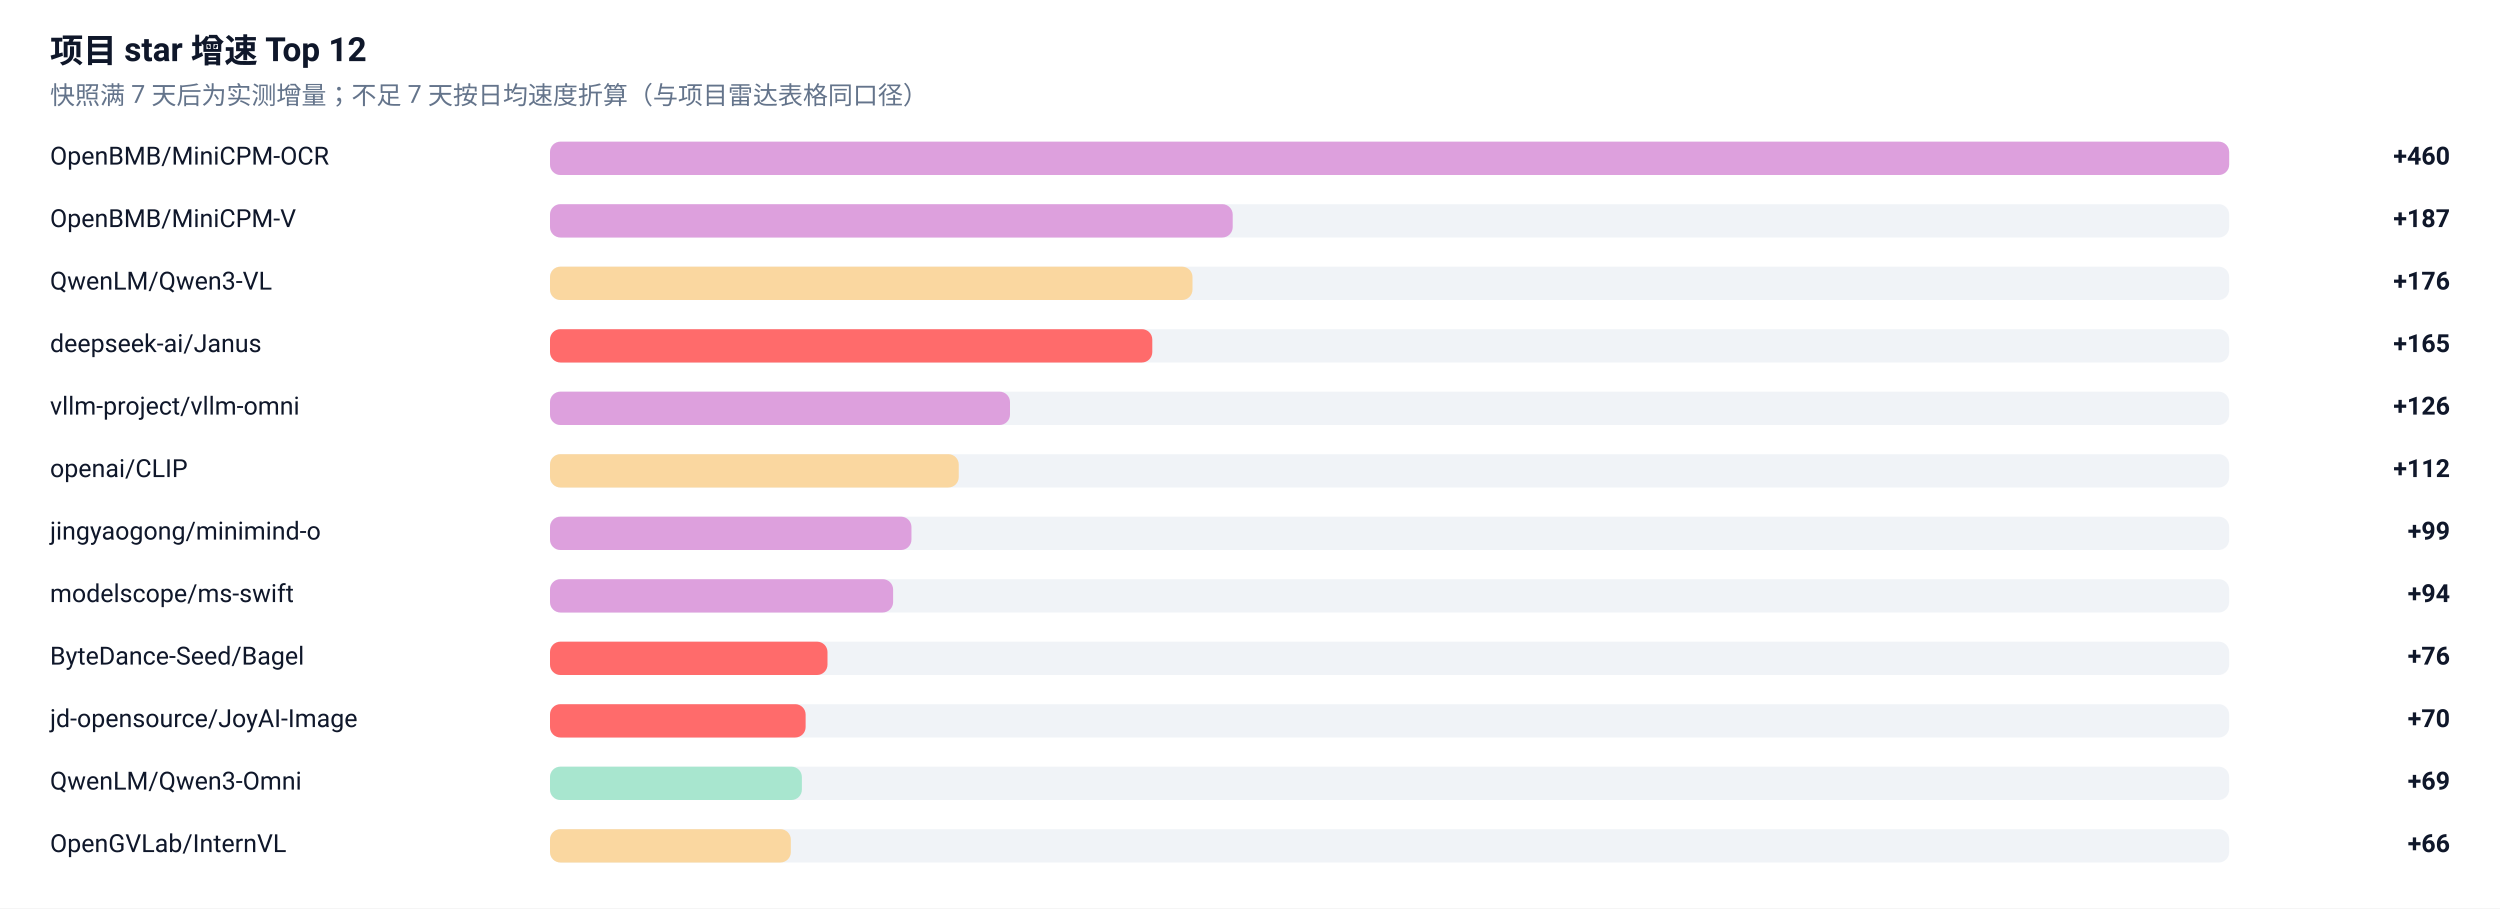
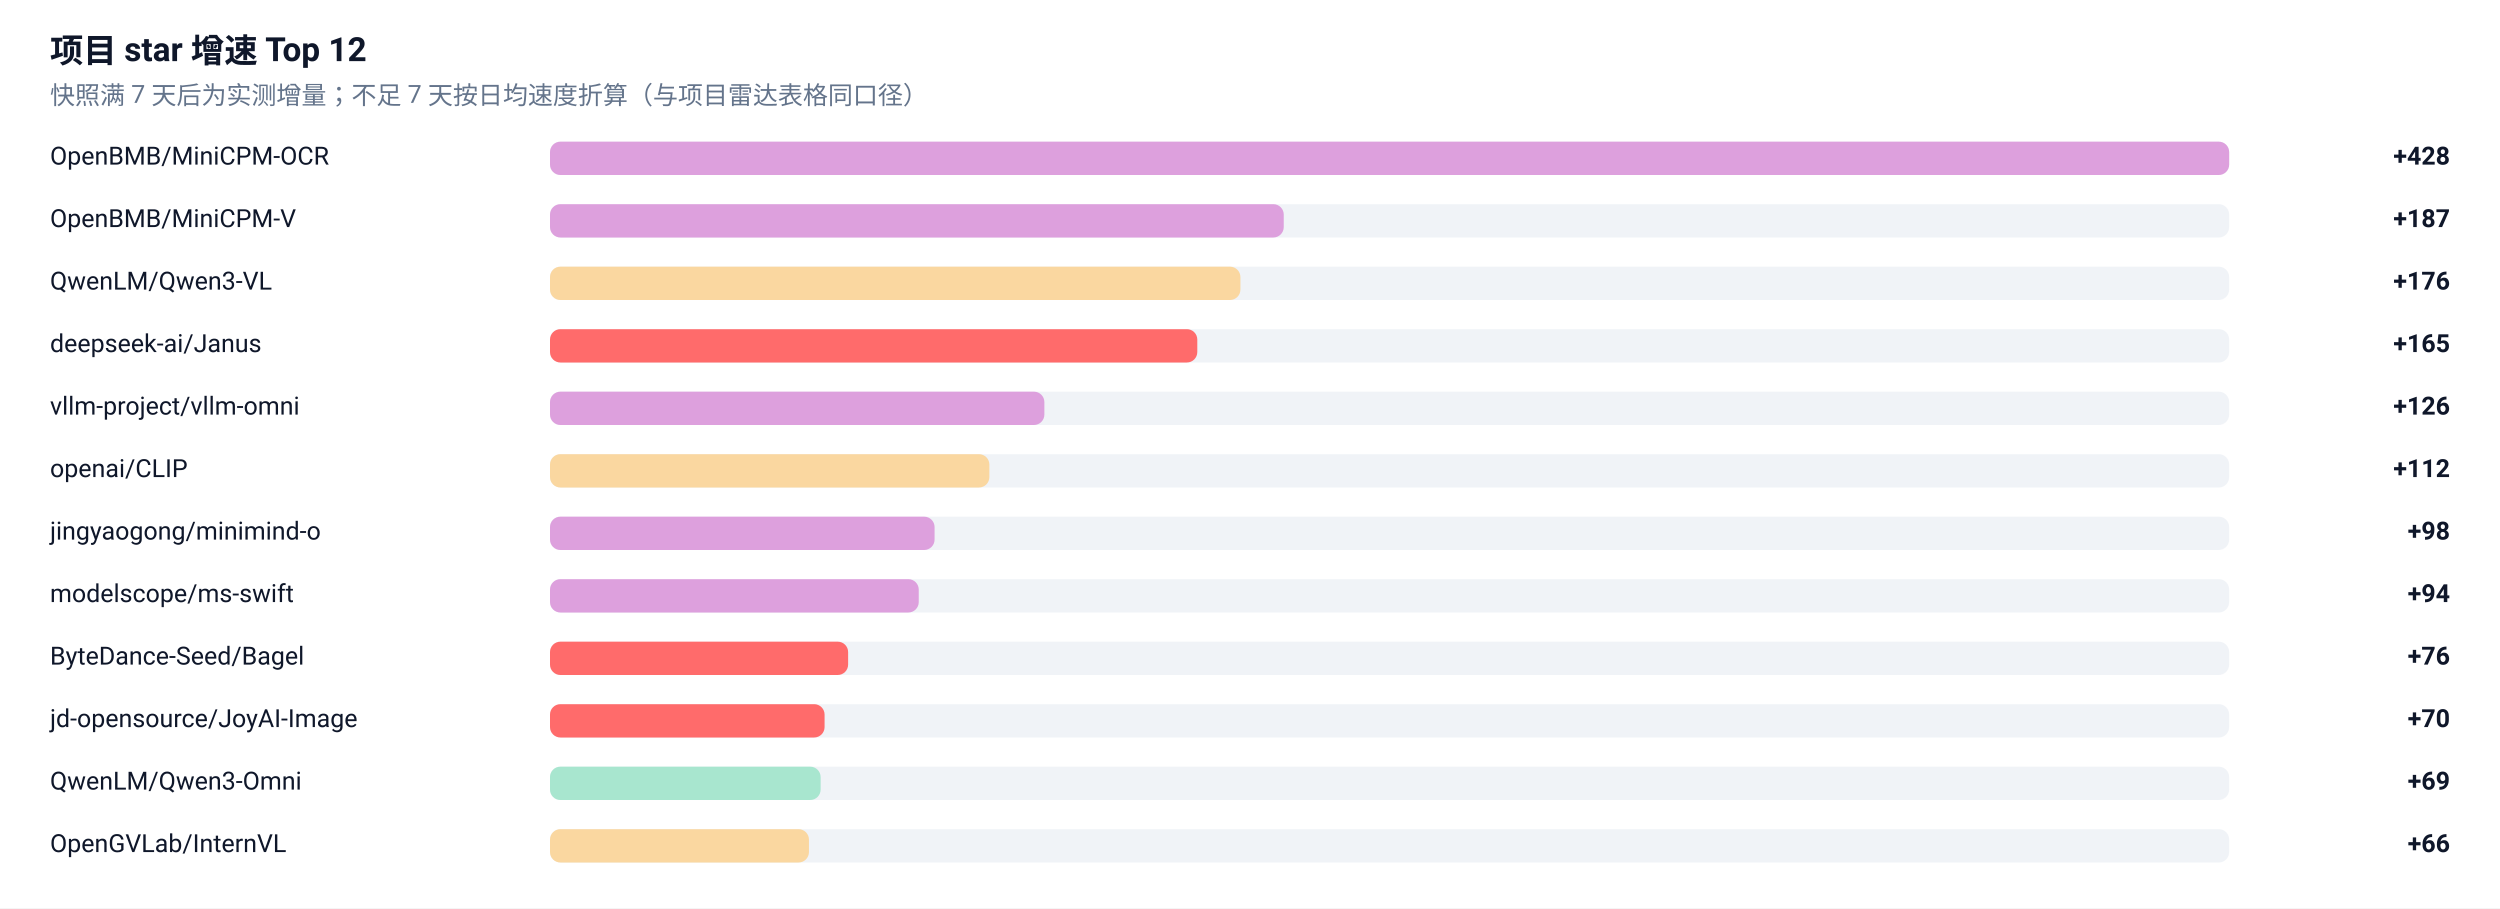
<svg xmlns="http://www.w3.org/2000/svg" width="1200" height="436" viewBox="0 0 1200 436" role="img" aria-label="项目 star 增速榜">
  <rect width="1200" height="436" fill="#FFFFFF" />
  <g font-family="-apple-system, BlinkMacSystemFont, 'Segoe UI', 'Noto Sans SC', 'PingFang SC', 'Microsoft YaHei', Roboto, sans-serif">
    <text x="24" y="30" font-size="16" font-weight="600" fill="#0F172A">项目 star 增速 Top 12</text>
    <text x="24" y="50" font-size="12" fill="#64748B">快照满 7 天后为实测增量；不足 7 天按日均速度折算（与项目雷达表格同口径）</text>
    <text x="24" y="79" font-size="12" fill="#0F172A">OpenBMB/MiniCPM-OCR</text>
    <rect x="264" y="68" width="806" height="16" rx="5" fill="#E2E8F0" fill-opacity="0.5" />
    <rect x="264" y="68" width="806.0" height="16" rx="5" fill="#DDA0DD" />
-     <text x="1176" y="79" font-size="12" font-weight="600" text-anchor="end" fill="#0F172A">+460</text>
+     <text x="1176" y="79" font-size="12" font-weight="600" text-anchor="end" fill="#0F172A">+428</text>
    <text x="24" y="109" font-size="12" fill="#0F172A">OpenBMB/MiniCPM-V</text>
    <rect x="264" y="98" width="806" height="16" rx="5" fill="#E2E8F0" fill-opacity="0.5" />
-     <rect x="264" y="98" width="327.7" height="16" rx="5" fill="#DDA0DD" />
+     <rect x="264" y="98" width="352.2" height="16" rx="5" fill="#DDA0DD" />
    <text x="1176" y="109" font-size="12" font-weight="600" text-anchor="end" fill="#0F172A">+187</text>
    <text x="24" y="139" font-size="12" fill="#0F172A">QwenLM/Qwen3-VL</text>
    <rect x="264" y="128" width="806" height="16" rx="5" fill="#E2E8F0" fill-opacity="0.5" />
-     <rect x="264" y="128" width="308.4" height="16" rx="5" fill="#FAD7A0" />
+     <rect x="264" y="128" width="331.4" height="16" rx="5" fill="#FAD7A0" />
    <text x="1176" y="139" font-size="12" font-weight="600" text-anchor="end" fill="#0F172A">+176</text>
    <text x="24" y="169" font-size="12" fill="#0F172A">deepseek-ai/Janus</text>
    <rect x="264" y="158" width="806" height="16" rx="5" fill="#E2E8F0" fill-opacity="0.5" />
-     <rect x="264" y="158" width="289.1" height="16" rx="5" fill="#FF6B6B" />
+     <rect x="264" y="158" width="310.7" height="16" rx="5" fill="#FF6B6B" />
    <text x="1176" y="169" font-size="12" font-weight="600" text-anchor="end" fill="#0F172A">+165</text>
    <text x="24" y="199" font-size="12" fill="#0F172A">vllm-project/vllm-omni</text>
    <rect x="264" y="188" width="806" height="16" rx="5" fill="#E2E8F0" fill-opacity="0.5" />
-     <rect x="264" y="188" width="220.8" height="16" rx="5" fill="#DDA0DD" />
+     <rect x="264" y="188" width="237.3" height="16" rx="5" fill="#DDA0DD" />
    <text x="1176" y="199" font-size="12" font-weight="600" text-anchor="end" fill="#0F172A">+126</text>
    <text x="24" y="229" font-size="12" fill="#0F172A">openai/CLIP</text>
    <rect x="264" y="218" width="806" height="16" rx="5" fill="#E2E8F0" fill-opacity="0.5" />
-     <rect x="264" y="218" width="196.2" height="16" rx="5" fill="#FAD7A0" />
+     <rect x="264" y="218" width="210.9" height="16" rx="5" fill="#FAD7A0" />
    <text x="1176" y="229" font-size="12" font-weight="600" text-anchor="end" fill="#0F172A">+112</text>
    <text x="24" y="259" font-size="12" fill="#0F172A">jingyaogong/minimind-o</text>
    <rect x="264" y="248" width="806" height="16" rx="5" fill="#E2E8F0" fill-opacity="0.5" />
-     <rect x="264" y="248" width="173.5" height="16" rx="5" fill="#DDA0DD" />
-     <text x="1176" y="259" font-size="12" font-weight="600" text-anchor="end" fill="#0F172A">+99</text>
+     <rect x="264" y="248" width="184.6" height="16" rx="5" fill="#DDA0DD" />
+     <text x="1176" y="259" font-size="12" font-weight="600" text-anchor="end" fill="#0F172A">+98</text>
    <text x="24" y="289" font-size="12" fill="#0F172A">modelscope/ms-swift</text>
    <rect x="264" y="278" width="806" height="16" rx="5" fill="#E2E8F0" fill-opacity="0.5" />
-     <rect x="264" y="278" width="164.7" height="16" rx="5" fill="#DDA0DD" />
+     <rect x="264" y="278" width="177.0" height="16" rx="5" fill="#DDA0DD" />
    <text x="1176" y="289" font-size="12" font-weight="600" text-anchor="end" fill="#0F172A">+94</text>
    <text x="24" y="319" font-size="12" fill="#0F172A">ByteDance-Seed/Bagel</text>
    <rect x="264" y="308" width="806" height="16" rx="5" fill="#E2E8F0" fill-opacity="0.5" />
-     <rect x="264" y="308" width="133.2" height="16" rx="5" fill="#FF6B6B" />
+     <rect x="264" y="308" width="143.1" height="16" rx="5" fill="#FF6B6B" />
    <text x="1176" y="319" font-size="12" font-weight="600" text-anchor="end" fill="#0F172A">+76</text>
    <text x="24" y="349" font-size="12" fill="#0F172A">jd-opensource/JoyAI-Image</text>
    <rect x="264" y="338" width="806" height="16" rx="5" fill="#E2E8F0" fill-opacity="0.5" />
-     <rect x="264" y="338" width="122.7" height="16" rx="5" fill="#FF6B6B" />
+     <rect x="264" y="338" width="131.8" height="16" rx="5" fill="#FF6B6B" />
    <text x="1176" y="349" font-size="12" font-weight="600" text-anchor="end" fill="#0F172A">+70</text>
    <text x="24" y="379" font-size="12" fill="#0F172A">QwenLM/Qwen3-Omni</text>
    <rect x="264" y="368" width="806" height="16" rx="5" fill="#E2E8F0" fill-opacity="0.5" />
-     <rect x="264" y="368" width="120.9" height="16" rx="5" fill="#A8E6CF" />
+     <rect x="264" y="368" width="129.9" height="16" rx="5" fill="#A8E6CF" />
    <text x="1176" y="379" font-size="12" font-weight="600" text-anchor="end" fill="#0F172A">+69</text>
    <text x="24" y="409" font-size="12" fill="#0F172A">OpenGVLab/InternVL</text>
    <rect x="264" y="398" width="806" height="16" rx="5" fill="#E2E8F0" fill-opacity="0.5" />
-     <rect x="264" y="398" width="115.6" height="16" rx="5" fill="#FAD7A0" />
+     <rect x="264" y="398" width="124.3" height="16" rx="5" fill="#FAD7A0" />
    <text x="1176" y="409" font-size="12" font-weight="600" text-anchor="end" fill="#0F172A">+66</text>
  </g>
</svg>
